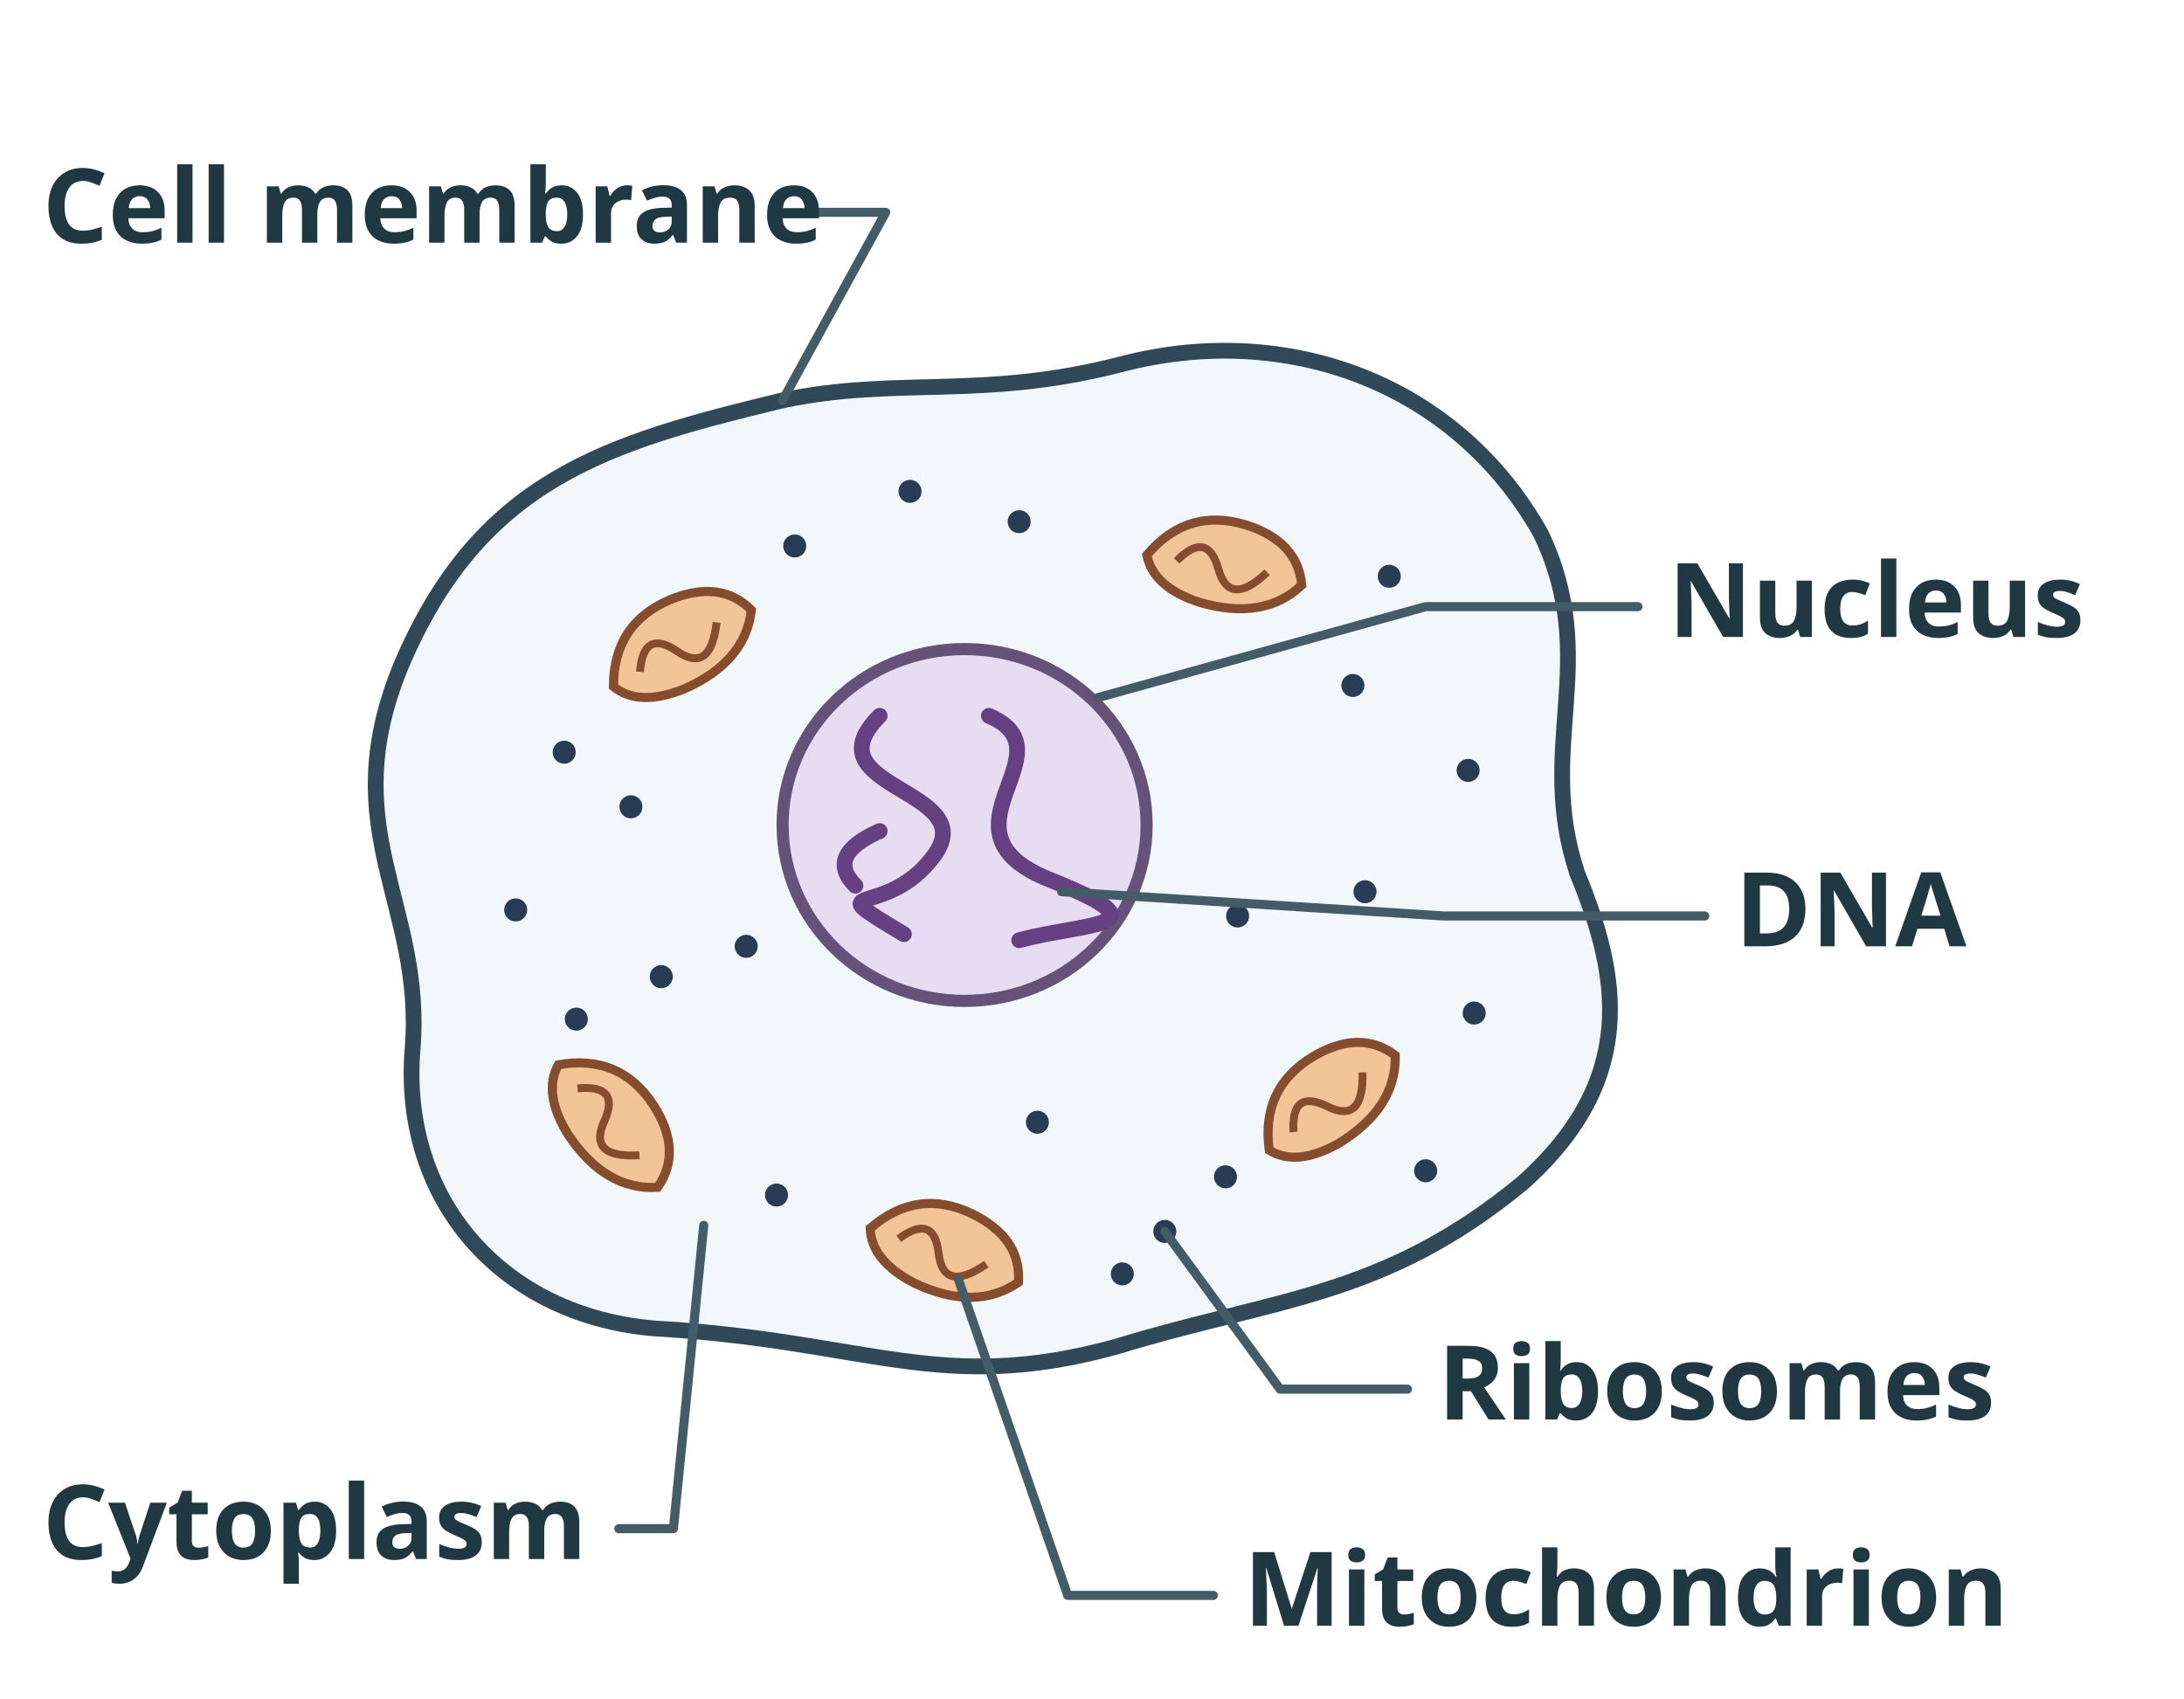
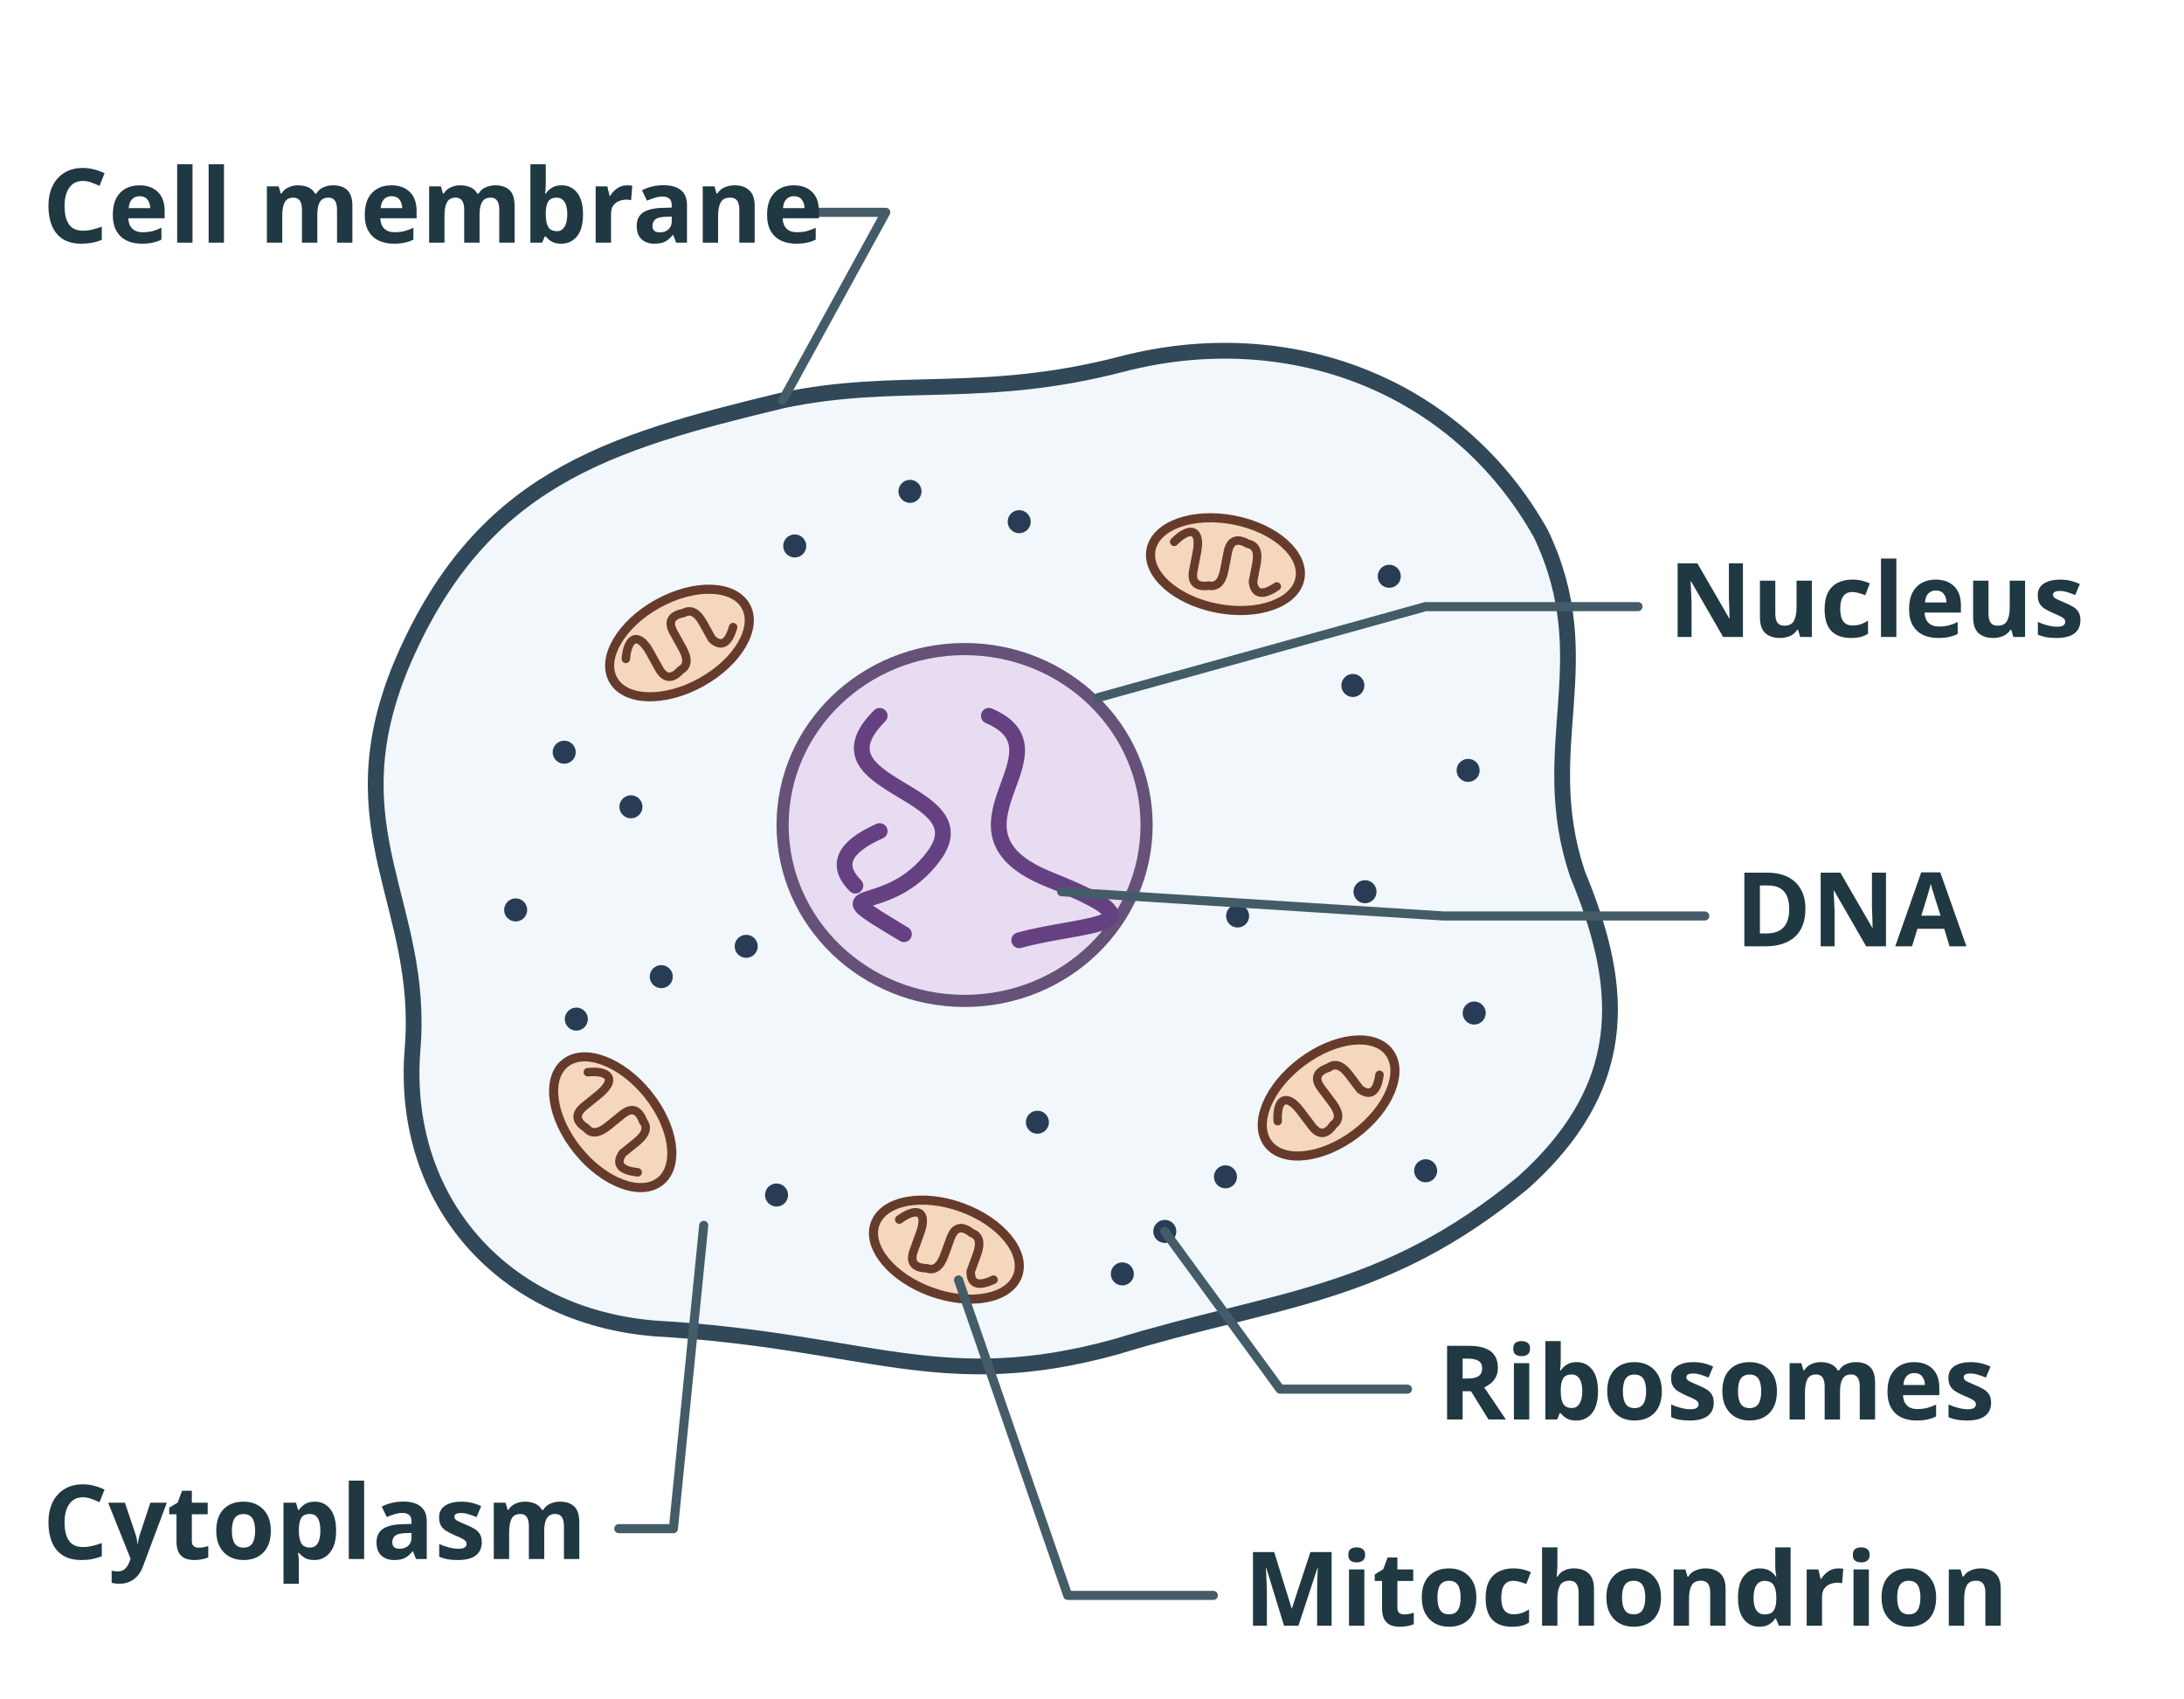
<svg xmlns="http://www.w3.org/2000/svg" viewBox="0 0 360 280" role="img" aria-labelledby="title description">
  <style>
    .label { fill:#203842; font:600 17px system-ui,sans-serif; }
    .leader { stroke:#435c68; stroke-width:1.5; fill:none; stroke-linecap:round; stroke-linejoin:round; }
  </style>
  <path d="M129 66C148 62 162 66 185 60C212 53 240 63 254 88            C264 109 253 123 260 144C267 161 270 178 251 195C228 214 210 214 184 222            C155 230 143 221 108 219C83 217 66 198 68 173C70 149 55 137 66 110C79 79 100 73 129 66Z" fill="#f1f7fa" stroke="#304858" stroke-width="2.6" />
  <defs>
    <g id="mitochondrion">
-       <path d="M-13 1Q-8-8 2-7Q11-6 13 1Q8 8-3 7Q-11 6-13 1Z" fill="#f2c497" stroke="#854d2d" stroke-width="1.5" />
-       <path d="M-8 1Q-4-5-1 1T7 0" fill="none" stroke="#854d2d" stroke-width="1.3" />
+       <ellipse rx="12.5" ry="7.4" fill="#f5d7bd" stroke="#673b2b" stroke-width="1.5" />
+       <path d="M-9 -2C-7 -5-5 -5-5 -1V2Q-5 5-2 4Q0 4 0 1V-2Q0-5 3-4Q5-4 5-1V2Q6 5 9 2" fill="none" stroke="#673b2b" stroke-width="1.4" stroke-linecap="round" />
    </g>
  </defs>
  <g>
    <use href="#mitochondrion" transform="translate(112 106) rotate(-29)" />
    <use href="#mitochondrion" transform="translate(202 93) rotate(11)" />
    <use href="#mitochondrion" transform="translate(219 181) rotate(-37)" />
    <use href="#mitochondrion" transform="translate(156 206) rotate(20)" />
    <use href="#mitochondrion" transform="translate(101 185) rotate(51)" />
  </g>
  <g fill="#283d55">
    <circle cx="93" cy="124" r="1.9" />
    <circle cx="104" cy="133" r="1.9" />
    <circle cx="85" cy="150" r="1.9" />
    <circle cx="109" cy="161" r="1.9" />
    <circle cx="123" cy="156" r="1.9" />
    <circle cx="95" cy="168" r="1.9" />
    <circle cx="131" cy="90" r="1.9" />
    <circle cx="150" cy="81" r="1.9" />
    <circle cx="168" cy="86" r="1.9" />
    <circle cx="229" cy="95" r="1.9" />
    <circle cx="223" cy="113" r="1.9" />
    <circle cx="242" cy="127" r="1.9" />
    <circle cx="204" cy="151" r="1.9" />
    <circle cx="225" cy="147" r="1.9" />
    <circle cx="243" cy="167" r="1.9" />
    <circle cx="128" cy="197" r="1.9" />
    <circle cx="171" cy="185" r="1.9" />
    <circle cx="192" cy="203" r="1.9" />
    <circle cx="202" cy="194" r="1.9" />
    <circle cx="185" cy="210" r="1.9" />
    <circle cx="235" cy="193" r="1.9" />
  </g>
  <ellipse cx="159" cy="136" rx="30" ry="29" fill="#e8dcf2" stroke="#665178" stroke-width="2" />
  <path d="M145 118C133 130 162 130 154 141S134 145 149 154M163 118C177 124 153 137 173 145S179 152 168 155M145 137q-9 4-4 9" stroke="#664182" stroke-width="2.6" fill="none" stroke-linecap="round" />
  <g class="leader">
    <path d="M135 35H146L129 66" />
    <path d="M270 100H235L181 115" />
    <path d="M281 151H238L175 147" />
    <path d="M102 252H111L116 202" />
    <path d="M232 229H211L192 203" />
    <path d="M200 263H176L158 211" />
  </g>
  <g class="label">
    <text x="7" y="40">Cell membrane</text>
    <text x="275" y="105">Nucleus</text>
    <text x="286" y="156">DNA</text>
    <text x="7" y="257">Cytoplasm</text>
    <text x="237" y="234">Ribosomes</text>
    <text x="205" y="268">Mitochondrion</text>
  </g>
</svg>
